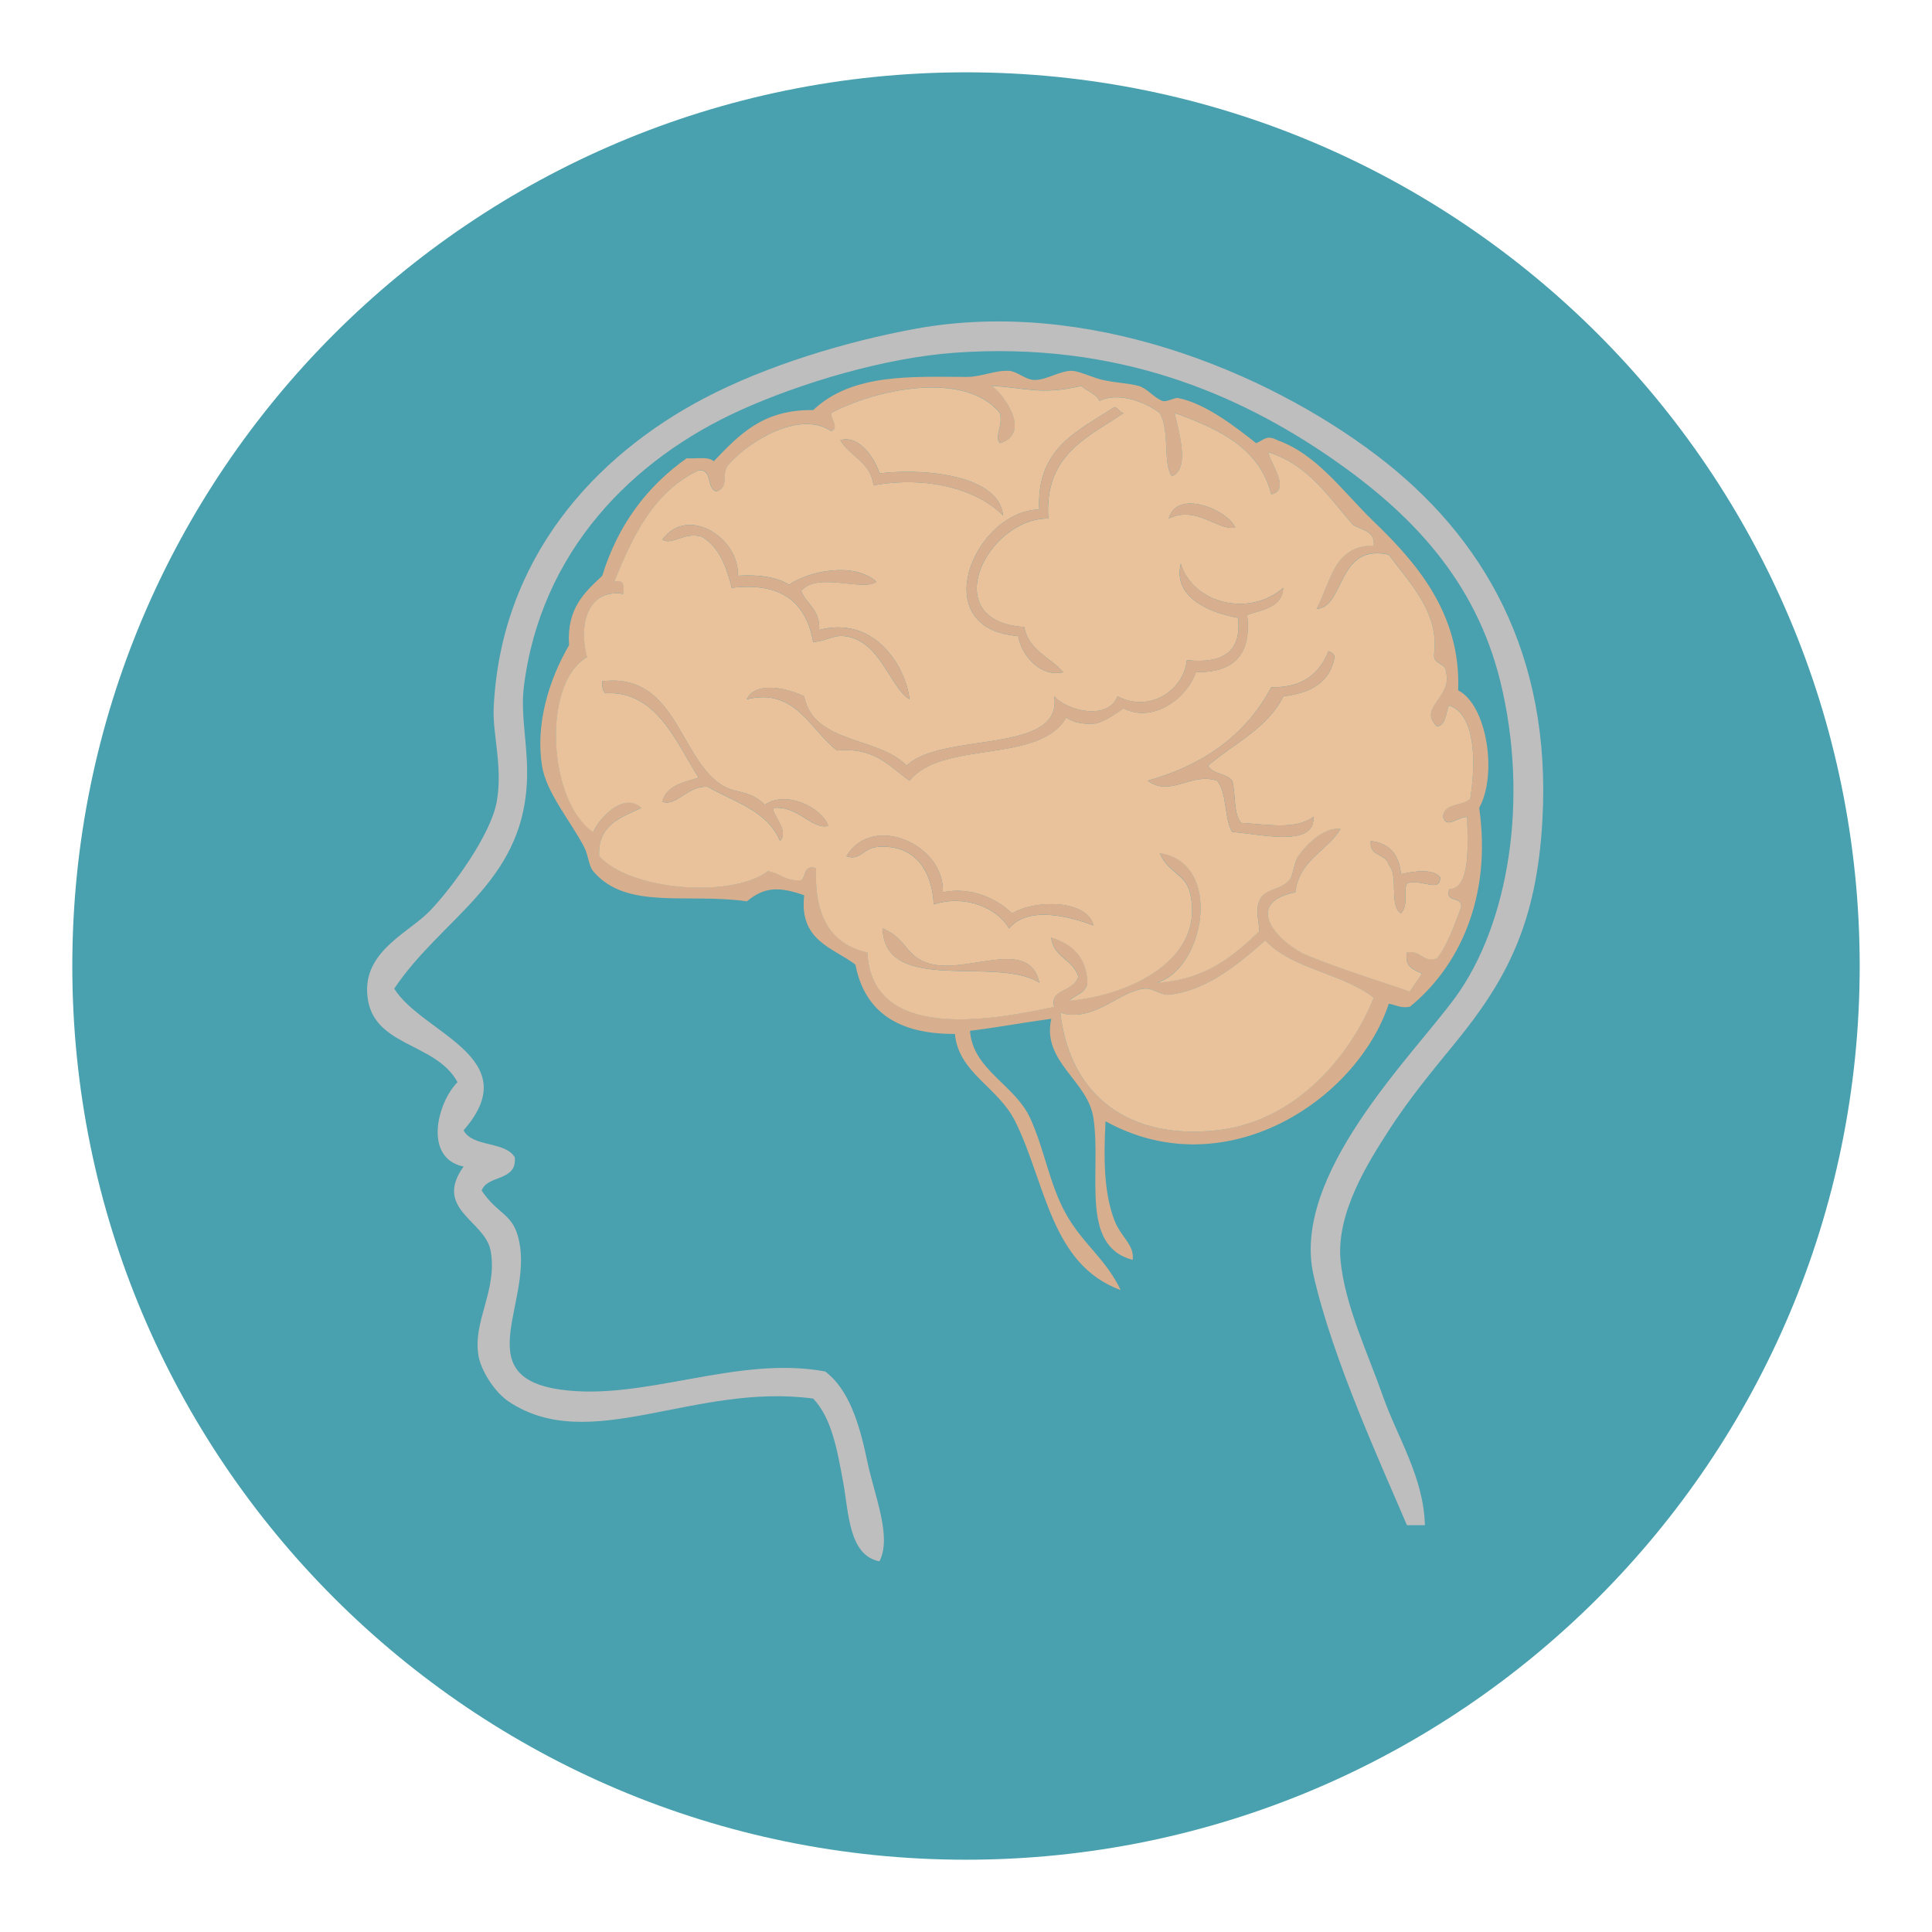
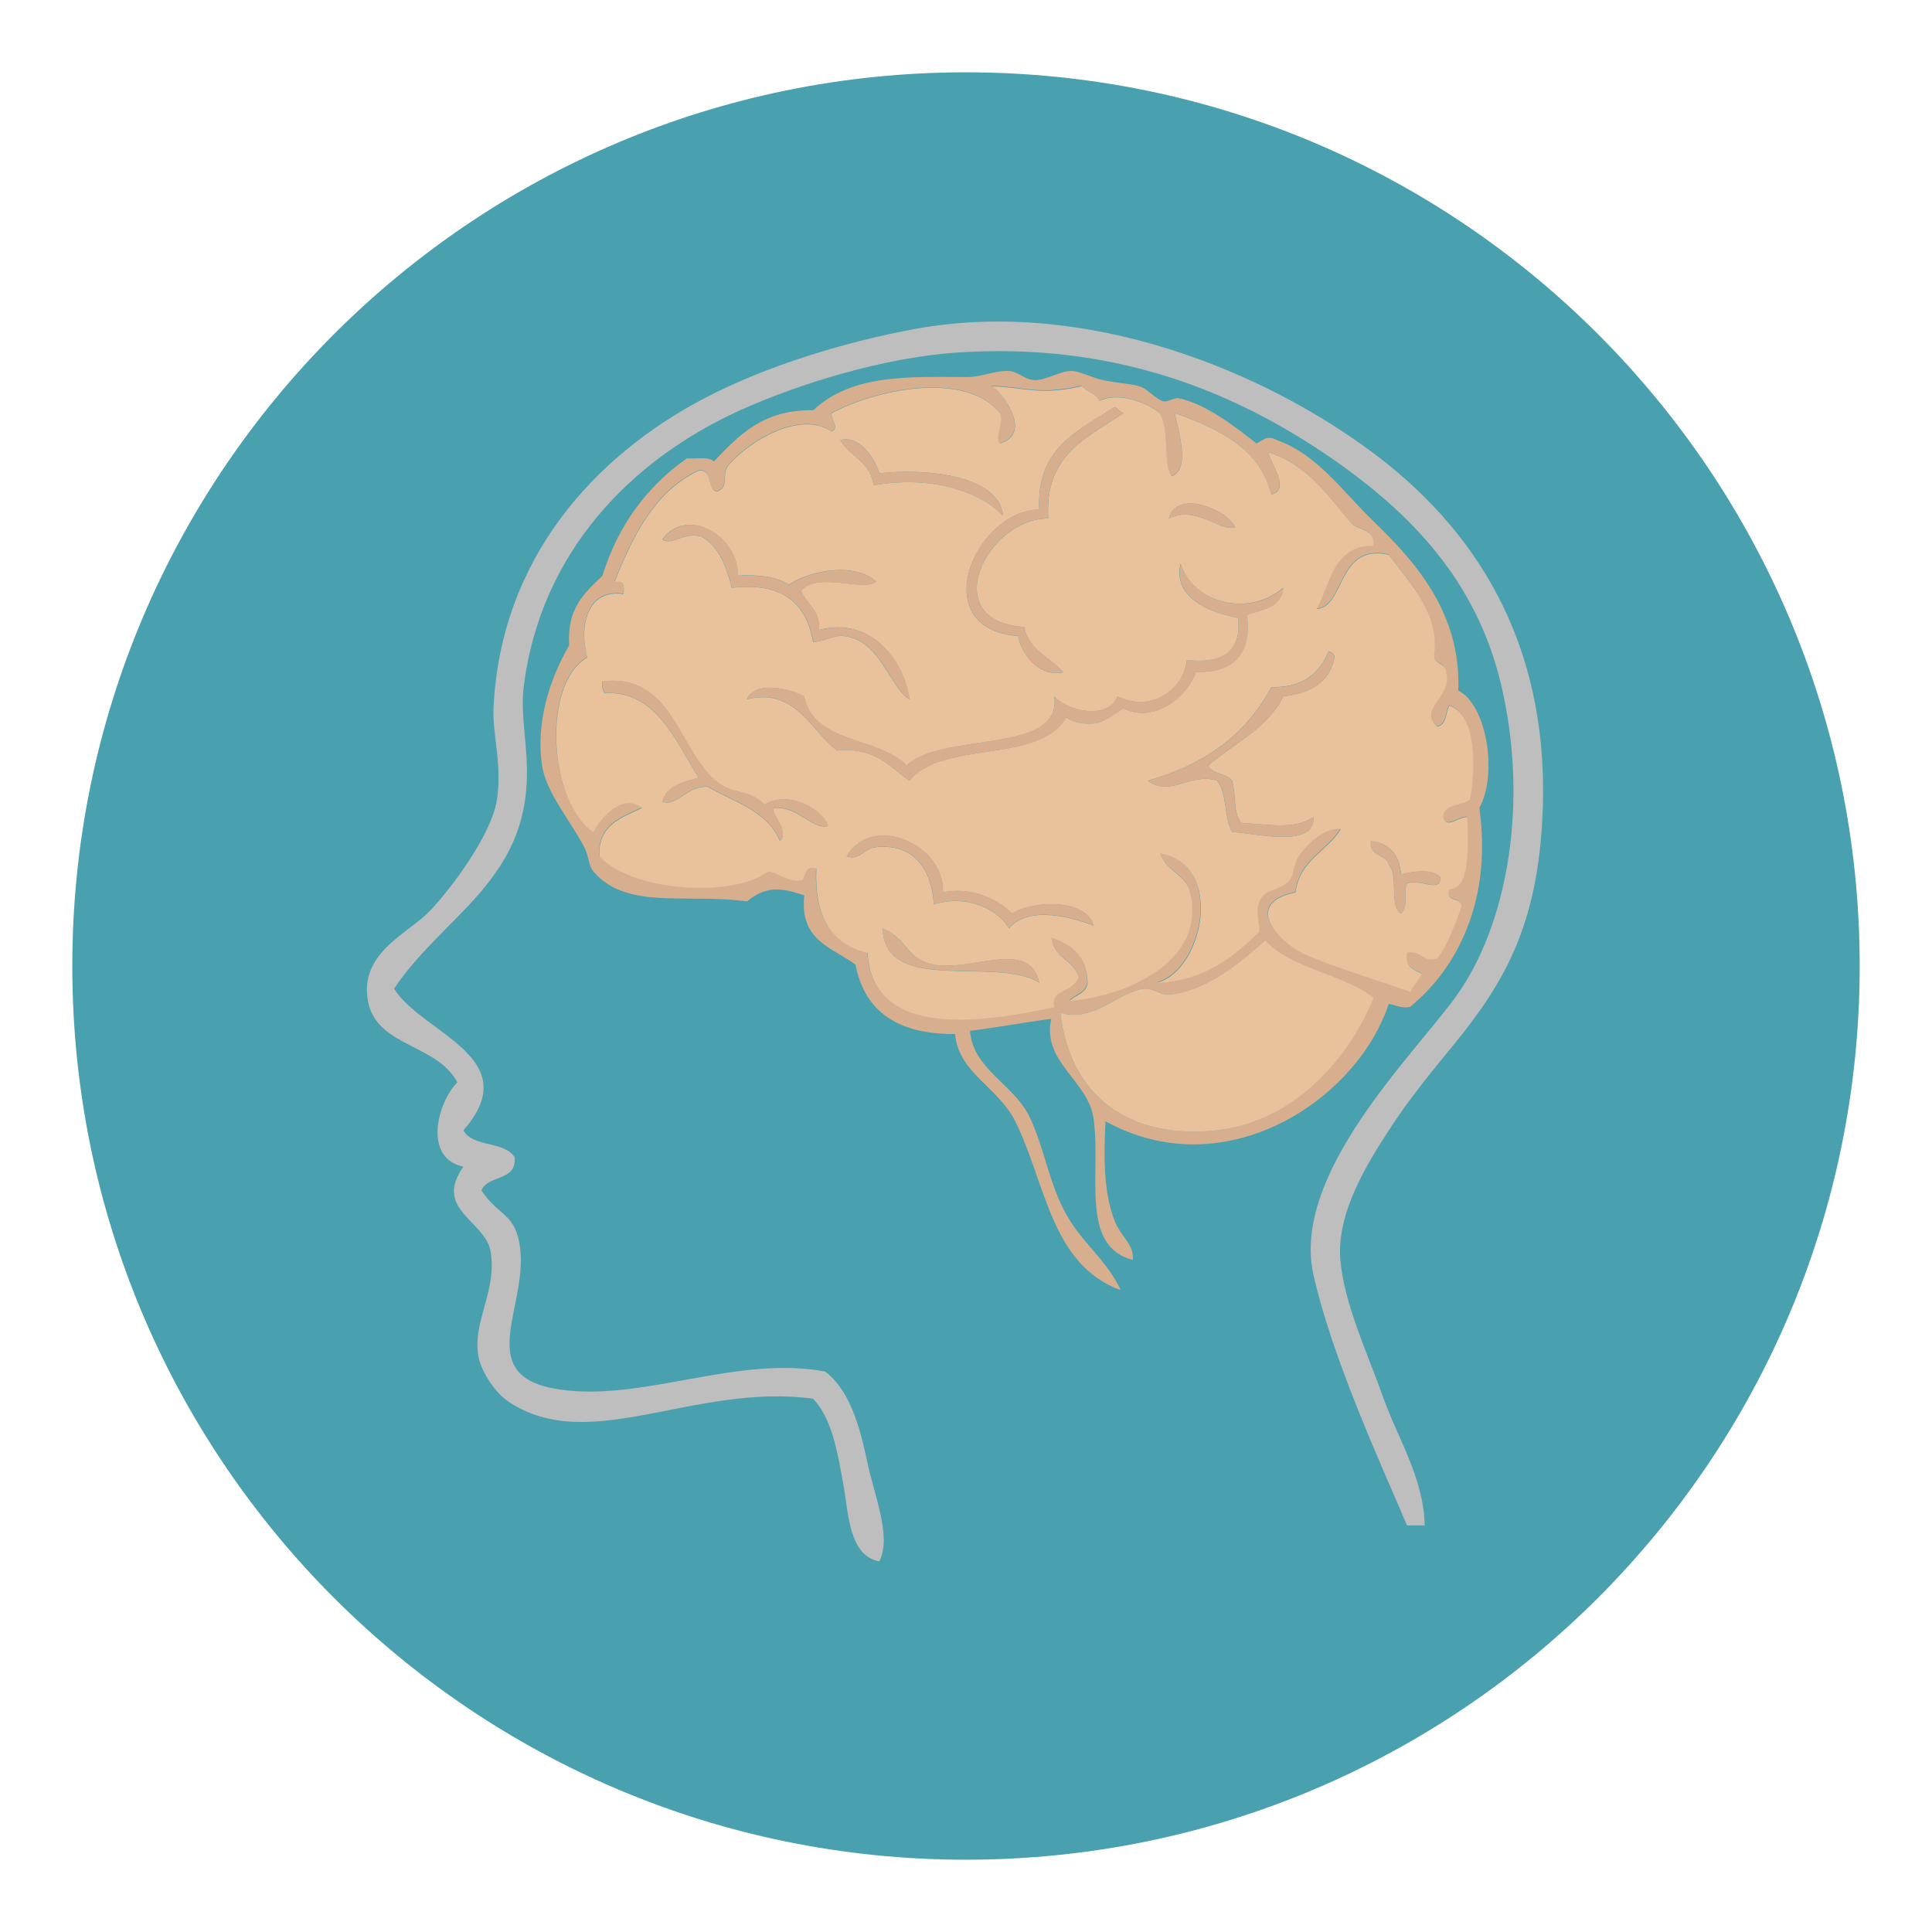
<svg xmlns="http://www.w3.org/2000/svg" width="136.914" height="136.914" viewBox="0 0 136.914 136.914">
  <circle fill="#49A0AE" cx="68.457" cy="68.458" r="63.333" />
-   <path fill-rule="evenodd" clip-rule="evenodd" fill="#D7AF8F" d="M98.42 71.13c-2.27 6.866-11.612 13.007-20.075 8.33-.137 2.603-.127 5.075.64 7.047.446 1.146 1.432 1.732 1.282 2.776-3.787-1-2.204-6.103-2.776-10.038-.385-2.673-3.68-3.99-2.99-7.048-1.942.26-3.8.612-5.763.854.203 2.77 3.184 3.81 4.27 6.197 1.044 2.288 1.35 4.686 2.564 6.834 1.17 2.07 2.817 3.163 3.845 5.34-4.967-1.81-5.304-7.6-7.476-11.96-1.22-2.45-4.015-3.42-4.27-6.193-4.018.03-6.408-1.567-7.05-4.912-1.627-1.222-4-1.698-3.63-4.912-1.794-.635-2.825-.593-4.06.428-4.266-.603-8.547.65-10.893-2.135-.33-.393-.33-1.115-.64-1.71-.987-1.885-2.69-3.852-2.99-5.766-.456-2.913.454-6.02 1.92-8.543-.18-2.602 1.1-3.744 2.35-4.913 1.126-3.645 3.19-6.35 5.98-8.328.67.044 1.57-.145 1.923.213 1.743-1.814 3.43-3.687 7.046-3.63 2.78-2.63 7.006-2.354 10.892-2.35 1.045 0 1.97-.483 2.99-.43.55.03 1.137.595 1.707.64.875.076 1.903-.68 2.777-.64.5.025 1.52.507 2.136.64 1.035.23 1.877.235 2.564.43.634.18 1.083.853 1.71 1.067.26.09.855-.253 1.066-.213 1.97.367 4.2 2.14 5.553 3.203.59-.254.75-.605 1.498-.214 2.837 1.013 4.642 3.655 6.832 5.766 2.843 2.74 6.21 6.436 5.98 11.96 2.05 1.045 2.8 5.962 1.493 8.33.915 6.42-1.484 11.312-4.912 14.095-.69.125-.99-.144-1.492-.212zM70.23 27.347c.584.183 3.068 3.29.64 4.058-.423-.484.228-1.193 0-2.136-2.49-3.068-8.872-1.67-11.96 0-.06.37.602 1.06 0 1.28-2.188-1.48-5.72.613-7.262 2.35-.62.743.12 1.53-.854 1.92-.756-.17-.253-1.598-1.28-1.495-3.144 1.484-4.652 4.604-5.98 7.902.713-.216.7.295.64.853-2.618-.39-3.163 2.363-2.562 4.486-3.235 1.84-2.76 10.243.427 12.387.475-1.03 2.16-2.846 3.414-1.71-1.443.693-3.092 1.182-2.99 3.42 2.225 2.45 9.36 3.003 11.96 1.066.866.13 1.257.735 2.35.64.392-.248.147-1.134 1.067-.854-.15 3.356 1.017 5.392 3.63 5.98.32 6.17 8.31 4.924 13.244 3.844-.338-1.31 1.35-.99 1.71-2.135-.347-1.222-1.774-1.36-1.924-2.776 1.46.46 2.5 1.344 2.564 3.202-.096.76-.865.843-1.282 1.28 4.08-.347 9.72-2.82 8.544-7.687-.314-1.3-1.56-1.38-2.137-2.777 4.57.704 3.15 8.266-.214 9.183 3.44-.187 5.41-1.85 7.26-3.63.016-.73-.29-1.366 0-2.135.36-.952 1.4-.698 2.137-1.495.295-.316.313-1.245.64-1.707.93-1.307 2.17-2.08 2.99-1.923-.966 1.597-2.93 2.196-3.202 4.486-3.933.812-1.026 3.71.855 4.483 2.536 1.04 5.625 1.965 7.262 2.56.262-.45.59-.833.852-1.28-.57-.284-1.25-.46-1.068-1.497 1.045-.19 1.003.705 2.135.427.776-1.005 1.216-2.344 1.71-3.63.127-.84-1.172-.25-.854-1.28 1.494-.043 1.338-2.897 1.28-5.126-.65-.024-1.456.886-1.708 0 .05-1.018 1.39-.747 1.922-1.282.383-2.292.468-5.978-1.494-6.62-.264.52-.182 1.386-.855 1.494-1.394-1.325 1.11-2.063.643-3.845-.01-.7-.912-.51-.853-1.28.404-2.98-1.83-5.136-3.205-7.05-3.695-.83-3.088 3.73-5.127 3.847 1.01-1.837 1.182-4.51 4.057-4.484.112-1.11-.92-1.075-1.495-1.495-1.726-1.977-3.16-4.244-5.98-5.125.155.78 1.616 2.66.214 2.99-.85-3.35-3.77-4.634-6.833-5.768.167 1.036 1.178 3.94-.214 4.485-.664-1-.104-3.13-.855-4.486-1.06-.812-2.97-1.503-4.27-.854-.246-.535-.895-.67-1.28-1.066-2.914.687-4.08.09-6.414-.003zm19.434 39.298c-1.905 1.68-4.18 3.577-6.835 3.844-.55.052-1.127-.48-1.71-.43-1.828.154-3.596 2.44-5.98 1.71.672 5.89 4.87 9.024 11.104 8.33 5.582-.628 9.44-5.248 11.105-9.4-2.19-1.724-5.806-2.025-7.688-4.058z" />
-   <path fill-rule="evenodd" clip-rule="evenodd" fill="#E9C29C" d="M76.636 27.347c.387.396 1.035.53 1.28 1.067 1.303-.648 3.212.043 4.272.854.752 1.354.19 3.487.854 4.485 1.392-.544.38-3.45.214-4.485 3.065 1.134 5.982 2.418 6.834 5.768 1.402-.33-.06-2.21-.214-2.99 2.82.88 4.255 3.148 5.98 5.125.576.42 1.607.39 1.495 1.5-2.87-.027-3.045 2.646-4.055 4.483 2.04-.114 1.432-4.676 5.127-3.843 1.374 1.91 3.61 4.064 3.203 7.047-.06.77.845.58.854 1.28.465 1.782-2.037 2.52-.643 3.846.674-.107.592-.975.855-1.493 1.96.643 1.875 4.328 1.492 6.62-.53.535-1.87.265-1.922 1.282.253.885 1.06-.025 1.71 0 .057 2.23.213 5.082-1.28 5.124-.32 1.03.98.443.853 1.28-.494 1.287-.934 2.626-1.71 3.632-1.13.278-1.09-.618-2.134-.428-.186 1.038.494 1.213 1.065 1.495-.263.45-.59.833-.854 1.282-1.635-.596-4.724-1.52-7.26-2.563-1.88-.77-4.787-3.67-.854-4.483.273-2.29 2.236-2.89 3.203-4.484-.82-.156-2.063.616-2.99 1.923-.33.46-.348 1.39-.643 1.707-.736.797-1.775.543-2.136 1.495-.29.77.016 1.404 0 2.136-1.85 1.78-3.82 3.443-7.26 3.632 3.36-.917 4.783-8.48.213-9.184.578 1.4 1.822 1.48 2.137 2.777 1.175 4.868-4.466 7.34-8.545 7.69.417-.44 1.187-.52 1.282-1.28-.065-1.86-1.105-2.744-2.564-3.206.15 1.417 1.577 1.555 1.923 2.776-.36 1.143-2.048.823-1.71 2.135-4.936 1.08-12.923 2.325-13.242-3.845-2.615-.588-3.783-2.623-3.63-5.98-.92-.278-.677.607-1.068.855-1.093.096-1.483-.51-2.35-.64-2.6 1.936-9.735 1.384-11.96-1.068-.102-2.237 1.547-2.726 2.99-3.418-1.255-1.14-2.94.676-3.418 1.71-3.188-2.147-3.663-10.55-.428-12.39-.6-2.124-.056-4.877 2.563-4.486.06-.558.072-1.068-.64-.854 1.327-3.3 2.836-6.417 5.978-7.9 1.03-.104.527 1.324 1.28 1.494.977-.39.238-1.176.857-1.922 1.544-1.733 5.074-3.826 7.263-2.35.602-.216-.06-.906 0-1.28 3.09-1.67 9.47-3.065 11.96 0 .23.94-.423 1.65 0 2.135 2.43-.77-.056-3.876-.64-4.06 2.34.094 3.506.69 6.413 0zm-2.99 8.757c-4.605.117-8.1 8.463-1.494 8.97.277 1.53 1.71 2.946 3.203 2.563-.935-1.06-2.45-1.538-2.777-3.203-6.25-.406-2.654-7.708 1.71-7.688-.29-4.56 2.802-5.742 5.34-7.476-.306-.05-.362-.352-.642-.427-2.524 1.677-5.548 2.852-5.34 7.26zM59.55 31.19c.678 1.175 2.168 1.536 2.35 3.205 3.745-.686 7.336.252 9.184 2.137-.27-2.777-5.27-3.384-8.757-2.99-.392-1.212-1.498-2.727-2.777-2.35zm23.28 5.555c1.962-.955 3.482.894 4.698.64-.475-1.224-4.113-2.782-4.7-.64zM46.947 38.24c.706.44 1.48-.568 2.777-.214 1.223.7 1.744 2.1 2.135 3.63 3.62-.42 5.29 1.115 5.765 3.846.98-.083 1.375-.485 2.135-.428 2.608.2 3.314 3.692 4.7 4.485-.313-2.49-2.58-5.937-6.407-4.917.087-1.438-.9-1.806-1.28-2.776 1.196-1.374 4.402.082 5.338-.64-1.536-1.407-4.72-.8-6.19.212-.875-.55-2.124-.727-3.63-.64.11-2.69-3.56-5.016-5.344-2.564zm40.793 5.552c.266 2.472-1.168 3.245-3.63 2.99-.227 2.18-2.668 3.744-4.912 2.563-.67 1.754-3.62 1.025-4.484 0 .595 4.172-7.94 2.48-10.465 4.912-1.988-2.075-6.598-1.52-7.266-4.912-1.02-.51-3.413-1.154-4.06.214 3.474-.86 4.52 2.23 6.408 3.63 2.68-.26 3.693 1.144 5.126 2.133 2.306-2.892 9.233-1.16 11.105-4.485.485.37 1.193.516 2.137.427.768-.23 1.324-.668 1.922-1.067 2.123 1.096 4.52-.764 5.125-2.56 2.595.033 3.977-1.15 3.63-4.06 1.11-.382 2.476-.514 2.563-1.92-2.394 2.102-6.386 1.13-7.262-1.71-.563 2.367 1.954 3.442 4.06 3.843zm2.35 4.914c-1.778 3.346-4.753 5.497-8.755 6.62 1.648 1.196 3.04-.618 4.912 0 .725.84.493 2.64 1.067 3.63 2.128.172 5.88 1.113 5.767-1.066-1.285.93-3.192.534-5.122.426-.578-.63-.358-2.062-.64-2.99-.39-.538-1.404-.447-1.71-1.067 1.837-1.585 4.212-2.626 5.34-4.916 1.92-.215 3.302-.97 3.63-2.776-.045-.24-.236-.333-.426-.428-.635 1.57-1.804 2.608-4.06 2.563zm-47.198.425c3.61-.233 5.037 3.49 6.62 5.98-1.09.34-2.296.556-2.563 1.71 1 .36 1.77-1.165 3.2-1.065 1.905 1.085 4.263 1.718 5.126 3.845.73-.777-.743-2.018-.43-2.35 1.75-.147 2.67 1.552 3.846 1.28-.458-1.34-3.03-2.544-4.485-1.495-1.146-1.132-2.11-.728-3.203-1.495-2.89-2.028-3.177-7.894-8.33-7.26-.017.37.048.663.214.852zm17.086 11.54c.966.37 1.18-.548 2.135-.642 2.49-.242 3.902 1.37 4.06 4.06 2.288-.72 4.507.276 5.338 1.707 1.437-1.746 4.705-.693 5.98-.212-.495-1.9-4.26-1.8-5.763-.854-1.108-1.065-2.954-1.917-4.912-1.495.153-3.377-4.975-5.653-6.834-2.563zm38.443.64c.72.707-.015 2.865.858 3.416.585-.667.14-1.538.428-2.135 1.04-.336 2.398.72 2.35-.43-.556-.65-1.918-.406-2.777-.212-.12-1.377-.798-2.193-2.136-2.35-.137 1.135 1.12.873 1.28 1.71zm-24.77 8.33c-.678-3.164-4.788-.763-7.476-1.282-2.032-.395-1.817-1.832-3.63-2.563.16 4.763 8.103 1.91 11.106 3.845z" />
-   <path fill-rule="evenodd" clip-rule="evenodd" fill="#D7AF8F" d="M78.985 28.842c.28.075.336.376.64.427-2.536 1.73-5.628 2.91-5.34 7.472-4.362-.02-7.96 7.282-1.708 7.688.328 1.666 1.843 2.145 2.777 3.204-1.492.384-2.926-1.032-3.203-2.563-6.6-.505-3.11-8.85 1.498-8.97-.207-4.406 2.817-5.58 5.34-7.26zm-16.66 4.7c3.487-.394 8.486.213 8.758 2.99-1.848-1.885-5.438-2.822-9.184-2.137-.186-1.67-1.676-2.03-2.35-3.204 1.28-.372 2.382 1.14 2.773 2.355zm25.203 3.843c-1.216.253-2.736-1.596-4.7-.64.587-2.142 4.225-.584 4.7.64zm-35.24 3.417c1.51-.085 2.758.09 3.63.64 1.472-1.013 4.656-1.618 6.194-.212-.936.723-4.142-.733-5.34.64.383.97 1.37 1.338 1.282 2.776 3.827-1.02 6.095 2.426 6.407 4.913-1.382-.797-2.09-4.29-4.695-4.49-.76-.057-1.154.346-2.135.43-.476-2.73-2.146-4.265-5.77-3.845-.39-1.53-.912-2.932-2.135-3.63-1.297-.355-2.07.653-2.777.213 1.782-2.454 5.456-.128 5.34 2.56zm31.396-.854c.876 2.84 4.868 3.812 7.262 1.71-.088 1.406-1.452 1.538-2.563 1.92.347 2.91-1.035 4.093-3.63 4.06-.606 1.797-3.003 3.656-5.126 2.562-.598.4-1.154.84-1.922 1.067-.943.09-1.65-.058-2.137-.427-1.872 3.324-8.8 1.594-11.105 4.485-1.433-.988-2.445-2.396-5.126-2.136-1.89-1.4-2.935-4.495-6.407-3.635.646-1.368 3.038-.725 4.06-.214.667 3.39 5.276 2.838 7.26 4.913 2.524-2.432 11.06-.74 10.466-4.912.863 1.026 3.813 1.755 4.484 0 2.244 1.183 4.686-.383 4.912-2.562 2.462.255 3.896-.52 3.63-2.99-2.107-.4-4.624-1.475-4.058-3.843zM94.15 46.14c.188.096.38.19.425.43-.328 1.807-1.71 2.56-3.63 2.775-1.128 2.29-3.503 3.33-5.34 4.912.306.62 1.32.53 1.71 1.068.28.928.062 2.358.64 2.99 1.93.107 3.837.504 5.126-.427.117 2.18-3.635 1.238-5.763 1.067-.574-.992-.343-2.79-1.067-3.63-1.874-.62-3.265 1.195-4.913 0 4.002-1.124 6.977-3.275 8.756-6.62 2.255.046 3.424-.99 4.06-2.564zm-51.473 2.138c5.153-.632 5.44 5.233 8.33 7.26 1.093.77 2.057.364 3.203 1.496 1.456-1.05 4.027.156 4.485 1.495-1.175.27-2.097-1.43-3.845-1.285-.314.333 1.158 1.573.428 2.35-.863-2.127-3.22-2.76-5.126-3.845-1.43-.1-2.204 1.43-3.204 1.068.268-1.157 1.475-1.374 2.563-1.71-1.58-2.493-3.01-6.217-6.62-5.98-.16-.19-.23-.48-.21-.853zm24.135 14.95c1.958-.422 3.804.43 4.912 1.494 1.504-.946 5.268-1.045 5.767.855-1.275-.48-4.544-1.534-5.98.213-.83-1.43-3.05-2.427-5.335-1.708-.156-2.688-1.568-4.3-4.06-4.06-.954.095-1.168 1.014-2.134.643 1.86-3.09 6.987-.813 6.834 2.563zm30.328-3.63c1.338.155 2.016.972 2.135 2.35.86-.195 2.222-.437 2.776.212.05 1.146-1.31.092-2.345.428-.29.597.157 1.468-.428 2.135-.872-.55-.14-2.71-.854-3.417-.16-.837-1.416-.575-1.28-1.71zm-34.6 6.192c1.813.732 1.598 2.17 3.63 2.564 2.69.52 6.8-1.882 7.476 1.28-3.003-1.933-10.946.92-11.106-3.843z" />
-   <path fill-rule="evenodd" clip-rule="evenodd" fill="#E9C29C" d="M97.353 70.703c-1.666 4.152-5.523 8.772-11.105 9.397-6.238.697-10.433-2.438-11.106-8.33 2.387.73 4.154-1.553 5.98-1.708.585-.05 1.16.482 1.708.427 2.656-.27 4.93-2.17 6.835-3.848 1.88 2.033 5.496 2.334 7.688 4.058z" />
-   <path fill-rule="evenodd" clip-rule="evenodd" fill="#BEBEBE" d="M99.702 108.08c-1.814-4.267-5.277-11.774-6.62-17.728-1.603-7.09 6.983-15.475 10.037-19.65 3.79-5.187 5.26-14.053 3.2-22.424-1.758-7.137-6.286-11.887-11.96-15.805-6.605-4.56-15.237-8.296-26.698-7.476-4.986.357-10.94 2.153-15.164 4.06-7.667 3.457-14.2 10.02-15.377 19.648-.254 2.086.353 4.313.215 6.833-.388 7.095-6.046 9.52-9.397 14.523 1.95 3.167 9.436 4.877 4.914 10.04.63 1.22 2.95.75 3.63 1.92.155 1.725-1.925 1.21-2.35 2.35 1.11 1.65 2.104 1.606 2.564 3.208 1.29 4.484-3.67 9.932 2.99 10.892 5.935.854 12.505-2.447 18.794-1.28 1.67 1.26 2.427 3.685 2.99 6.406.497 2.387 1.754 5.297.855 7.047-2.176-.41-2.177-3.442-2.563-5.552-.443-2.425-.834-4.61-2.135-5.98-8.44-1.135-15.817 4.044-21.57.217-.99-.66-1.947-2.157-2.14-3.204-.454-2.494 1.355-4.647.855-7.475-.377-2.142-4.084-2.95-1.922-5.98-2.873-.604-1.855-4.553-.427-5.98-1.58-2.928-6.265-2.458-6.407-6.407-.108-2.972 3.032-4.235 4.483-5.767 1.61-1.698 4.27-5.35 4.7-7.69.445-2.442-.297-4.818-.216-6.62.48-10.612 7.15-17.908 14.95-21.997 4.4-2.308 10.066-4.02 14.95-4.912 12.083-2.205 24.76 2.963 32.676 8.97 7.59 5.76 12.398 14.097 11.747 25.845-.403 7.306-2.526 11.32-6.19 15.804-1.628 1.988-3.26 3.96-4.698 6.192-1.433 2.224-3.723 5.812-3.42 9.184.285 3.146 1.936 6.612 2.99 9.61 1.06 3.01 2.9 5.765 2.99 9.184H99.7z" />
+   <path fill-rule="evenodd" clip-rule="evenodd" fill="#D7AF8F" d="M98.42 71.13c-2.27 6.866-11.612 13.007-20.075 8.33-.137 2.603-.127 5.075.64 7.047.446 1.146 1.432 1.732 1.282 2.776-3.787-1-2.204-6.103-2.776-10.038-.38-2.673-3.68-3.99-2.99-7.048-1.94.26-3.8.612-5.76.854.21 2.77 3.19 3.81 4.27 6.2 1.05 2.29 1.35 4.69 2.57 6.84 1.17 2.07 2.817 3.163 3.845 5.34-4.967-1.81-5.304-7.6-7.476-11.96-1.22-2.45-4.015-3.42-4.27-6.193-4.018.03-6.408-1.567-7.05-4.912-1.627-1.22-4-1.697-3.63-4.91-1.794-.636-2.825-.594-4.06.427-4.266-.603-8.547.65-10.893-2.135-.33-.393-.33-1.115-.64-1.71-.985-1.885-2.69-3.852-2.99-5.766-.454-2.913.456-6.02 1.92-8.543-.18-2.603 1.1-3.745 2.35-4.914 1.128-3.644 3.19-6.35 5.98-8.33.67.047 1.57-.142 1.925.216 1.744-1.813 3.43-3.686 7.047-3.63 2.78-2.63 7.006-2.353 10.892-2.35 1.042 0 1.97-.48 2.99-.43.55.03 1.134.596 1.704.64.875.077 1.903-.68 2.777-.64.5.026 1.52.51 2.138.64 1.036.23 1.878.236 2.565.43.635.18 1.084.854 1.71 1.07.26.09.856-.255 1.067-.215 1.97.368 4.2 2.14 5.55 3.204.59-.256.75-.607 1.498-.216 2.837 1.013 4.642 3.655 6.832 5.766 2.842 2.74 6.21 6.436 5.98 11.96 2.05 1.045 2.8 5.962 1.492 8.33.916 6.42-1.483 11.312-4.91 14.095-.69.126-.99-.143-1.493-.21zM70.23 27.347c.584.183 3.068 3.29.64 4.058-.423-.484.228-1.193 0-2.136-2.49-3.07-8.872-1.67-11.96 0-.06.37.602 1.06 0 1.28-2.188-1.48-5.72.61-7.262 2.35-.62.74.12 1.53-.854 1.92-.756-.17-.253-1.6-1.28-1.5-3.144 1.48-4.652 4.6-5.98 7.9.713-.218.7.293.64.85-2.618-.39-3.163 2.363-2.562 4.486-3.235 1.84-2.76 10.243.427 12.387.47-1.03 2.16-2.847 3.41-1.71-1.448.692-3.09 1.18-2.99 3.42 2.22 2.45 9.36 3.002 11.96 1.065.86.13 1.252.734 2.35.64.39-.25.142-1.135 1.062-.855-.15 3.355 1.016 5.39 3.63 5.98.32 6.17 8.31 4.923 13.243 3.843-.338-1.31 1.35-.99 1.71-2.135-.347-1.22-1.774-1.36-1.924-2.775 1.46.46 2.5 1.343 2.564 3.2-.097.76-.866.843-1.283 1.28 4.08-.347 9.72-2.82 8.546-7.687-.315-1.3-1.56-1.38-2.138-2.78 4.57.705 3.15 8.267-.216 9.184 3.44-.187 5.41-1.85 7.26-3.63.018-.73-.29-1.366 0-2.135.36-.954 1.4-.7 2.14-1.497.294-.316.312-1.245.64-1.707.93-1.307 2.17-2.08 2.99-1.923-.967 1.598-2.93 2.197-3.203 4.487-3.933.813-1.026 3.71.855 4.484 2.536 1.04 5.625 1.966 7.262 2.56.26-.45.59-.832.85-1.28-.57-.283-1.25-.46-1.07-1.496 1.047-.19 1.005.706 2.137.428.777-1.004 1.217-2.343 1.71-3.63.128-.84-1.17-.25-.853-1.28 1.494-.042 1.338-2.896 1.28-5.125-.65-.024-1.456.886-1.71 0 .05-1.018 1.39-.747 1.924-1.28.383-2.294.468-5.98-1.494-6.62-.266.52-.184 1.384-.857 1.492-1.394-1.326 1.11-2.064.643-3.846-.01-.7-.91-.51-.852-1.28.404-2.98-1.83-5.136-3.205-7.05-3.697-.83-3.09 3.73-5.13 3.847 1.01-1.84 1.18-4.51 4.057-4.485.11-1.11-.92-1.073-1.496-1.493-1.724-1.976-3.16-4.243-5.98-5.124.157.78 1.618 2.66.216 2.99-.85-3.35-3.77-4.632-6.833-5.766.167 1.034 1.178 3.94-.214 4.483-.667-1-.107-3.13-.858-4.488-1.06-.81-2.97-1.503-4.27-.854-.246-.537-.895-.67-1.28-1.068-2.914.687-4.08.09-6.414-.003zm19.434 39.298c-1.905 1.68-4.18 3.577-6.835 3.844-.55.05-1.13-.48-1.71-.43-1.83.15-3.6 2.44-5.98 1.71.67 5.89 4.87 9.02 11.1 8.33 5.58-.63 9.44-5.25 11.1-9.4-2.19-1.73-5.806-2.03-7.688-4.06z" />
+   <path fill-rule="evenodd" clip-rule="evenodd" fill="#E9C29C" d="M76.636 27.347c.387.396 1.035.53 1.28 1.067 1.303-.648 3.212.043 4.272.854.752 1.354.19 3.487.854 4.485 1.392-.544.38-3.45.214-4.485 3.065 1.134 5.982 2.418 6.834 5.768 1.402-.33-.06-2.21-.214-2.99 2.82.88 4.255 3.148 5.98 5.125.576.42 1.607.39 1.495 1.5-2.87-.02-3.04 2.65-4.05 4.49 2.04-.112 1.43-4.674 5.13-3.84 1.375 1.91 3.61 4.064 3.204 7.047-.06.77.845.58.854 1.28.466 1.783-2.036 2.52-.642 3.847.676-.107.594-.975.857-1.493 1.96.644 1.875 4.33 1.49 6.62-.53.536-1.87.266-1.92 1.283.252.883 1.06-.027 1.71 0 .056 2.23.212 5.08-1.28 5.122-.32 1.03.98.444.852 1.28-.494 1.288-.934 2.627-1.71 3.633-1.13.277-1.09-.62-2.134-.43-.184 1.04.496 1.214 1.067 1.496-.26.45-.59.834-.852 1.28-1.635-.593-4.724-1.52-7.26-2.56-1.88-.77-4.787-3.67-.854-4.483.274-2.29 2.237-2.89 3.204-4.483-.82-.155-2.062.617-2.99 1.924-.33.46-.347 1.39-.642 1.71-.734.797-1.773.543-2.134 1.495-.29.77.015 1.406 0 2.138-1.85 1.78-3.82 3.442-7.26 3.63 3.36-.916 4.782-8.48.212-9.183.58 1.4 1.823 1.48 2.138 2.775 1.175 4.87-4.466 7.34-8.545 7.69.418-.44 1.188-.52 1.283-1.28-.067-1.86-1.107-2.742-2.566-3.204.15 1.42 1.577 1.558 1.923 2.78-.36 1.14-2.048.82-1.71 2.133-4.936 1.08-12.923 2.325-13.242-3.845-2.613-.59-3.78-2.624-3.63-5.98-.92-.28-.675.606-1.066.854-1.092.096-1.482-.51-2.35-.64-2.6 1.936-9.734 1.384-11.96-1.07-.1-2.235 1.548-2.724 2.99-3.416-1.254-1.14-2.94.677-3.417 1.71-3.188-2.146-3.663-10.55-.428-12.39-.6-2.123-.057-4.876 2.562-4.485.06-.56.072-1.07-.64-.855 1.327-3.3 2.836-6.418 5.978-7.9 1.03-.105.53 1.323 1.28 1.493.98-.39.24-1.177.86-1.923 1.543-1.733 5.073-3.826 7.262-2.35.603-.216-.06-.906 0-1.28 3.09-1.67 9.47-3.065 11.96 0 .23.94-.422 1.65 0 2.135 2.43-.77-.055-3.877-.64-4.06 2.34.093 3.507.69 6.414 0zm-2.99 8.757c-4.605.117-8.1 8.463-1.494 8.97.277 1.53 1.71 2.946 3.203 2.563-.935-1.06-2.45-1.538-2.777-3.203-6.25-.406-2.654-7.708 1.71-7.688-.29-4.56 2.802-5.742 5.34-7.476-.306-.05-.362-.352-.642-.427-2.524 1.677-5.548 2.852-5.34 7.26zM59.55 31.19c.678 1.175 2.168 1.536 2.35 3.205 3.745-.686 7.336.252 9.184 2.137-.27-2.777-5.27-3.384-8.757-2.99-.392-1.212-1.498-2.727-2.777-2.35zm23.28 5.555c1.962-.955 3.482.894 4.698.64-.475-1.224-4.113-2.782-4.7-.64zM46.947 38.24c.706.44 1.48-.568 2.777-.214 1.223.7 1.744 2.1 2.135 3.63 3.62-.42 5.29 1.115 5.76 3.846.98-.083 1.37-.485 2.13-.428 2.608.2 3.314 3.692 4.7 4.485-.313-2.49-2.58-5.94-6.407-4.92.086-1.44-.9-1.81-1.28-2.78 1.195-1.376 4.4.08 5.337-.64-1.535-1.41-4.72-.8-6.19.21-.874-.55-2.123-.727-3.63-.64.11-2.69-3.56-5.016-5.343-2.564zm40.793 5.552c.266 2.472-1.168 3.245-3.63 2.99-.227 2.18-2.668 3.744-4.912 2.563-.67 1.754-3.62 1.025-4.484 0 .595 4.172-7.94 2.48-10.465 4.912-1.99-2.075-6.6-1.52-7.27-4.912-1.02-.51-3.418-1.154-4.06.214 3.47-.86 4.52 2.23 6.41 3.63 2.68-.26 3.69 1.14 5.12 2.13 2.306-2.89 9.233-1.16 11.105-4.49.485.37 1.193.515 2.137.426.766-.23 1.322-.668 1.92-1.067 2.123 1.096 4.52-.764 5.125-2.56 2.594.033 3.976-1.15 3.63-4.06 1.11-.38 2.475-.514 2.562-1.92-2.396 2.102-6.388 1.13-7.264-1.71-.564 2.367 1.953 3.442 4.06 3.843zm2.35 4.914c-1.778 3.346-4.753 5.497-8.755 6.62 1.648 1.196 3.04-.618 4.912 0 .725.84.493 2.64 1.067 3.63 2.128.172 5.88 1.113 5.767-1.066-1.28.93-3.19.534-5.12.426-.58-.63-.36-2.062-.64-2.99-.39-.538-1.4-.447-1.71-1.067 1.84-1.59 4.21-2.63 5.34-4.92 1.92-.22 3.3-.97 3.63-2.78-.04-.24-.23-.334-.42-.43-.634 1.57-1.803 2.608-4.06 2.563zm-47.198.425c3.61-.23 5.037 3.49 6.62 5.98-1.09.34-2.296.56-2.563 1.71 1 .36 1.77-1.16 3.2-1.06 1.9 1.09 4.26 1.72 5.12 3.85.73-.777-.746-2.018-.43-2.35 1.75-.147 2.67 1.552 3.843 1.28-.458-1.34-3.03-2.544-4.485-1.495-1.146-1.132-2.11-.73-3.203-1.495-2.89-2.028-3.178-7.894-8.33-7.26-.018.37.047.663.213.852zm17.086 11.54c.966.37 1.18-.54 2.135-.64 2.49-.24 3.902 1.37 4.06 4.06 2.288-.72 4.507.28 5.338 1.71 1.44-1.742 4.71-.69 5.98-.21-.49-1.9-4.26-1.8-5.76-.852-1.11-1.064-2.95-1.916-4.91-1.494.157-3.377-4.97-5.653-6.83-2.563zm38.443.64c.72.71-.01 2.87.86 3.42.59-.662.14-1.54.43-2.13 1.04-.336 2.4.72 2.35-.43-.55-.65-1.92-.406-2.772-.212-.12-1.376-.797-2.192-2.135-2.35-.137 1.136 1.12.874 1.28 1.71zm-24.77 8.33c-.67-3.16-4.78-.76-7.47-1.28-2.03-.39-1.814-1.83-3.63-2.56.16 4.767 8.106 1.91 11.11 3.85z" />
+   <path fill-rule="evenodd" clip-rule="evenodd" fill="#D7AF8F" d="M78.985 28.842c.28.075.336.376.64.427-2.536 1.73-5.628 2.91-5.34 7.47-4.362-.02-7.96 7.28-1.708 7.69.328 1.66 1.843 2.14 2.777 3.2-1.492.38-2.926-1.03-3.203-2.568-6.6-.506-3.11-8.85 1.5-8.97-.2-4.407 2.82-5.58 5.34-7.26zm-16.66 4.7c3.487-.394 8.486.213 8.758 2.99-1.848-1.885-5.438-2.822-9.184-2.137-.19-1.67-1.68-2.03-2.35-3.204 1.28-.37 2.38 1.14 2.77 2.36zm25.203 3.843c-1.216.253-2.736-1.596-4.7-.64.587-2.142 4.225-.584 4.7.64zm-35.24 3.417c1.51-.085 2.758.09 3.63.64 1.472-1.013 4.656-1.618 6.194-.212-.936.723-4.142-.733-5.34.64.383.97 1.37 1.338 1.282 2.776 3.827-1.02 6.095 2.426 6.407 4.913-1.38-.8-2.09-4.29-4.69-4.49-.76-.06-1.15.34-2.13.43-.476-2.73-2.146-4.27-5.77-3.85-.39-1.53-.91-2.93-2.135-3.63-1.297-.36-2.07.65-2.777.21 1.78-2.455 5.456-.13 5.34 2.56zm31.396-.854c.876 2.84 4.868 3.812 7.262 1.71-.088 1.406-1.452 1.538-2.563 1.92.347 2.91-1.035 4.093-3.63 4.06-.606 1.797-3.003 3.656-5.126 2.562-.598.4-1.154.84-1.922 1.067-.943.09-1.65-.058-2.137-.427-1.872 3.324-8.8 1.594-11.105 4.485-1.433-.988-2.445-2.396-5.126-2.136-1.89-1.4-2.935-4.5-6.407-3.64.646-1.37 3.038-.73 4.06-.218.667 3.39 5.276 2.837 7.26 4.912 2.524-2.433 11.06-.74 10.466-4.913.863 1.028 3.813 1.757 4.484 0 2.244 1.185 4.686-.38 4.912-2.56 2.462.255 3.896-.52 3.63-2.99-2.107-.4-4.624-1.475-4.058-3.843zM94.15 46.14c.188.096.38.19.425.43-.328 1.807-1.71 2.56-3.63 2.775-1.128 2.29-3.503 3.33-5.34 4.912.306.62 1.32.53 1.71 1.068.28.928.062 2.358.64 2.99 1.93.107 3.837.504 5.126-.427.12 2.18-3.63 1.238-5.76 1.067-.57-.992-.34-2.79-1.06-3.63-1.874-.62-3.265 1.195-4.913 0 4.003-1.124 6.978-3.275 8.757-6.62 2.255.046 3.424-.99 4.06-2.564zm-51.473 2.138c5.153-.632 5.44 5.233 8.33 7.26 1.093.77 2.057.364 3.203 1.496 1.456-1.05 4.027.156 4.485 1.495-1.175.27-2.097-1.43-3.845-1.29-.314.33 1.158 1.57.428 2.35-.863-2.13-3.22-2.76-5.126-3.85-1.43-.1-2.204 1.43-3.204 1.068.268-1.157 1.475-1.374 2.563-1.71-1.58-2.493-3.01-6.217-6.62-5.98-.16-.19-.23-.48-.21-.853zm24.135 14.95c1.958-.422 3.804.43 4.912 1.494 1.504-.946 5.268-1.045 5.767.855-1.27-.48-4.54-1.534-5.98.213-.83-1.43-3.05-2.427-5.33-1.708-.152-2.688-1.57-4.3-4.06-4.06-.95.095-1.17 1.014-2.13.643 1.86-3.09 6.987-.813 6.834 2.563zm30.328-3.63c1.338.155 2.016.972 2.135 2.35.86-.195 2.222-.437 2.776.212.05 1.146-1.31.092-2.34.428-.29.597.16 1.468-.43 2.135-.87-.55-.14-2.71-.85-3.417-.16-.837-1.415-.575-1.28-1.71zm-34.6 6.192c1.813.732 1.598 2.17 3.63 2.564 2.69.52 6.8-1.882 7.476 1.28-3.003-1.933-10.946.92-11.106-3.843z" />
+   <path fill-rule="evenodd" clip-rule="evenodd" fill="#E9C29C" d="M97.353 70.703c-1.666 4.152-5.523 8.772-11.105 9.397-6.238.697-10.433-2.438-11.106-8.33 2.387.73 4.154-1.553 5.98-1.708.585-.05 1.16.482 1.708.427 2.656-.27 4.93-2.17 6.835-3.85 1.88 2.03 5.496 2.33 7.688 4.06z" />
+   <path fill-rule="evenodd" clip-rule="evenodd" fill="#BEBEBE" d="M99.702 108.08c-1.814-4.267-5.277-11.774-6.62-17.728-1.603-7.09 6.983-15.475 10.037-19.65 3.79-5.187 5.26-14.053 3.2-22.424-1.76-7.137-6.29-11.887-11.96-15.805-6.61-4.56-15.24-8.296-26.7-7.476-4.99.357-10.94 2.153-15.17 4.06-7.668 3.457-14.2 10.02-15.378 19.648-.255 2.086.352 4.313.214 6.833-.388 7.095-6.046 9.52-9.397 14.523 1.95 3.17 9.436 4.88 4.914 10.04.63 1.22 2.95.75 3.63 1.92.155 1.73-1.925 1.21-2.35 2.35 1.11 1.65 2.104 1.61 2.564 3.21 1.29 4.49-3.67 9.93 2.99 10.89 5.934.86 12.504-2.44 18.793-1.28 1.67 1.26 2.427 3.69 2.99 6.41.497 2.39 1.754 5.3.855 7.05-2.177-.41-2.178-3.44-2.564-5.55-.442-2.425-.833-4.61-2.134-5.98-8.44-1.135-15.817 4.044-21.57.217-.99-.66-1.947-2.157-2.14-3.204-.454-2.494 1.355-4.647.855-7.475-.375-2.14-4.082-2.95-1.92-5.98-2.873-.603-1.855-4.552-.427-5.98-1.58-2.927-6.267-2.457-6.41-6.406-.107-2.972 3.033-4.235 4.484-5.767 1.61-1.696 4.27-5.35 4.7-7.69.444-2.44-.298-4.816-.217-6.62.48-10.61 7.15-17.906 14.95-21.995 4.4-2.31 10.068-4.02 14.95-4.914 12.085-2.205 24.76 2.963 32.678 8.97 7.59 5.76 12.398 14.097 11.747 25.845-.403 7.308-2.526 11.32-6.19 15.806-1.628 1.99-3.26 3.96-4.698 6.193-1.434 2.223-3.724 5.81-3.42 9.183.284 3.148 1.935 6.614 2.99 9.61 1.06 3.01 2.9 5.767 2.99 9.186H99.7z" />
</svg>
